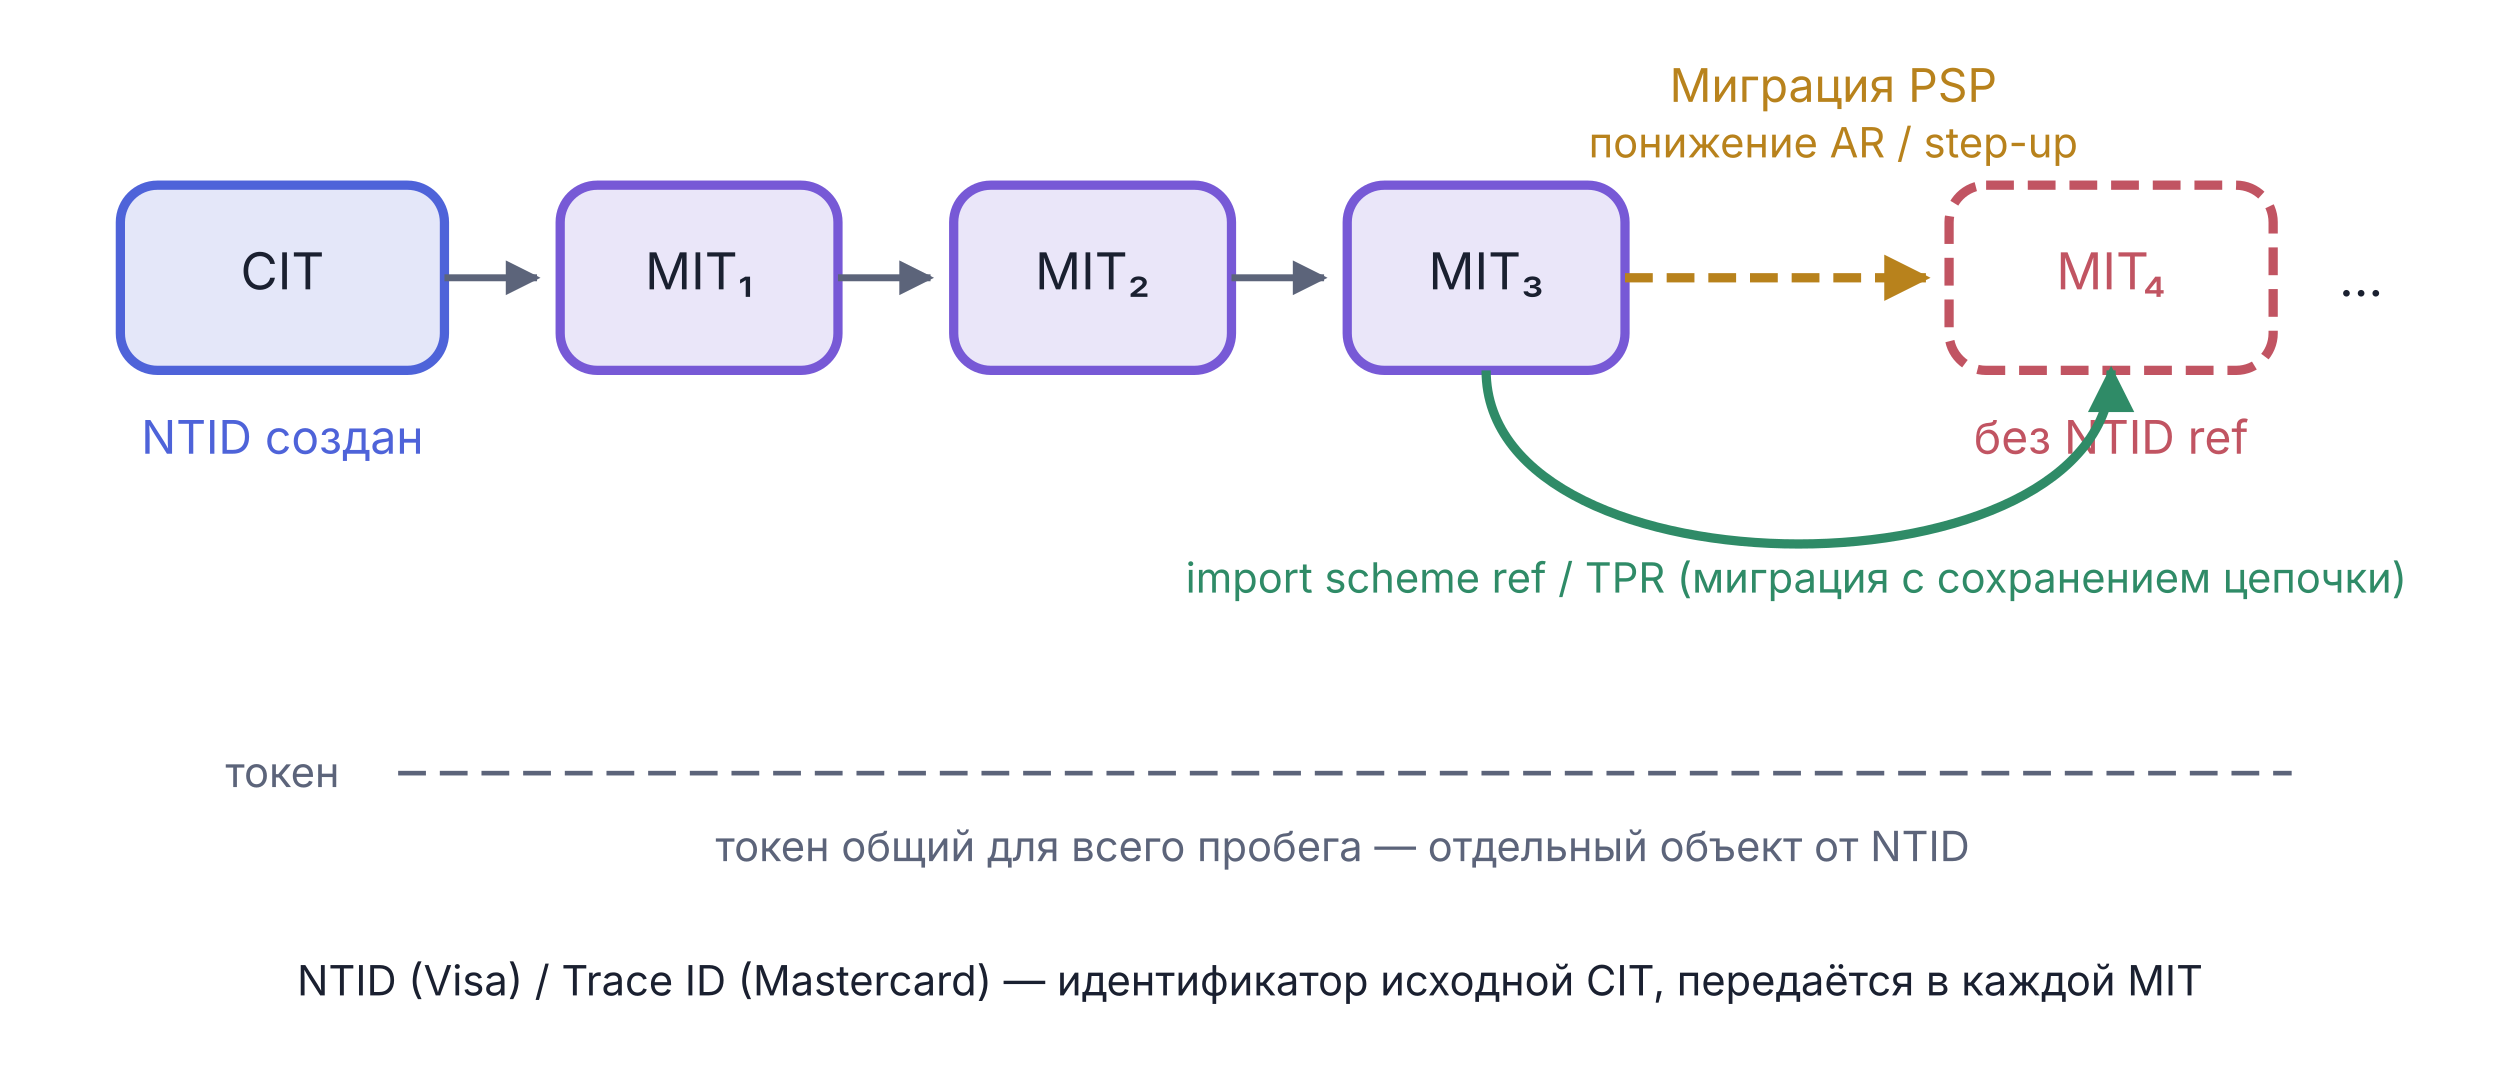
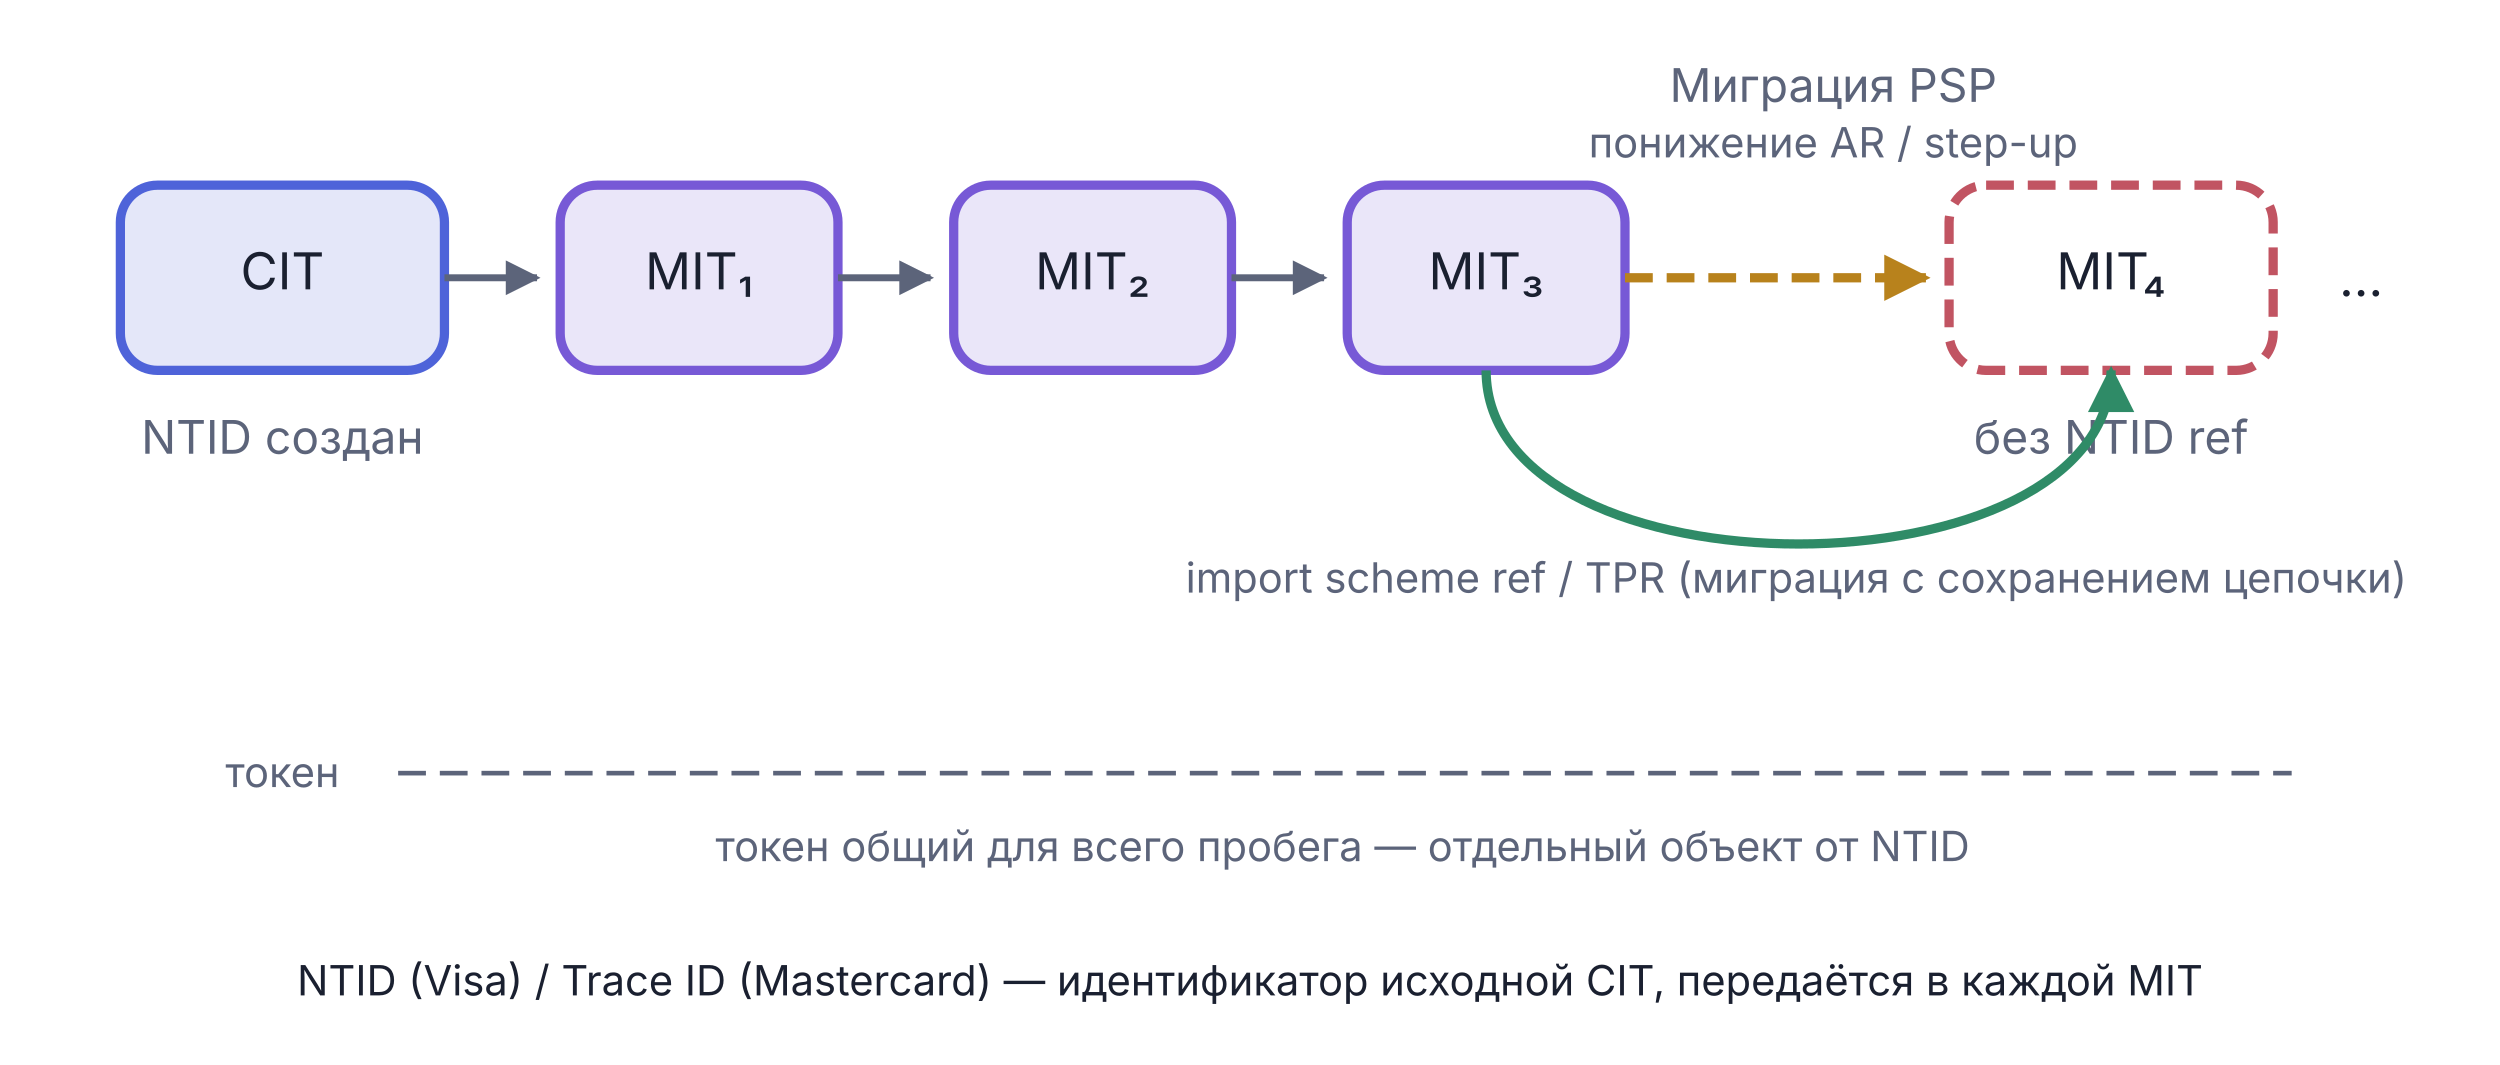
<svg xmlns="http://www.w3.org/2000/svg" viewBox="0 0 540 230" width="540" height="230">
  <defs>
    <marker id="arr-Muted" viewBox="0 0 10 10" refX="9" refY="5" markerWidth="5" markerHeight="5" orient="auto">
      <path d="M0,0 L10,5 L0,10 Z" fill="#5C647A" />
    </marker>
    <marker id="arr-Muted-s" viewBox="0 0 10 10" refX="1" refY="5" markerWidth="5" markerHeight="5" orient="auto">
      <path d="M10,0 L0,5 L10,10 Z" fill="#5C647A" />
    </marker>
    <marker id="arr-Bad" viewBox="0 0 10 10" refX="9" refY="5" markerWidth="5" markerHeight="5" orient="auto">
      <path d="M0,0 L10,5 L0,10 Z" fill="#C15462" />
    </marker>
    <marker id="arr-Bad-s" viewBox="0 0 10 10" refX="1" refY="5" markerWidth="5" markerHeight="5" orient="auto">
      <path d="M10,0 L0,5 L10,10 Z" fill="#C15462" />
    </marker>
    <marker id="arr-Warn" viewBox="0 0 10 10" refX="9" refY="5" markerWidth="5" markerHeight="5" orient="auto">
      <path d="M0,0 L10,5 L0,10 Z" fill="#B8821C" />
    </marker>
    <marker id="arr-Warn-s" viewBox="0 0 10 10" refX="1" refY="5" markerWidth="5" markerHeight="5" orient="auto">
      <path d="M10,0 L0,5 L10,10 Z" fill="#B8821C" />
    </marker>
    <marker id="arr-Good" viewBox="0 0 10 10" refX="9" refY="5" markerWidth="5" markerHeight="5" orient="auto">
      <path d="M0,0 L10,5 L0,10 Z" fill="#2F8B67" />
    </marker>
    <marker id="arr-Good-s" viewBox="0 0 10 10" refX="1" refY="5" markerWidth="5" markerHeight="5" orient="auto">
      <path d="M10,0 L0,5 L10,10 Z" fill="#2F8B67" />
    </marker>
  </defs>
  <rect x="26.0" y="40.0" width="70" height="40" rx="8" fill="#4E63D9" fill-opacity="0.15" stroke="#4E63D9" stroke-width="2" />
  <text x="61.0" y="62.5" text-anchor="middle" font-family="Inter, -apple-system, BlinkMacSystemFont, 'Helvetica Neue', Arial, sans-serif" font-size="11" font-weight="normal" fill="#1A2030">CIT</text>
-   <text x="61.0" y="98.0" text-anchor="middle" font-family="Inter, -apple-system, BlinkMacSystemFont, 'Helvetica Neue', Arial, sans-serif" font-size="10" fill="#4E63D9">NTID создан</text>
+   <text x="61.0" y="98.0" text-anchor="middle" font-family="Inter, -apple-system, BlinkMacSystemFont, 'Helvetica Neue', Arial, sans-serif" font-size="10" fill="#5C647A">NTID создан</text>
  <line x1="96.0" y1="60.0" x2="116.0" y2="60.0" stroke="#5C647A" stroke-width="1.5" marker-end="url(#arr-Muted)" />
  <rect x="121.0" y="40.0" width="60" height="40" rx="8" fill="#7759D6" fill-opacity="0.15" stroke="#7759D6" stroke-width="2" />
  <text x="151.0" y="62.5" text-anchor="middle" font-family="Inter, -apple-system, BlinkMacSystemFont, 'Helvetica Neue', Arial, sans-serif" font-size="11" font-weight="normal" fill="#1A2030">MIT₁</text>
  <line x1="181.0" y1="60.0" x2="201.0" y2="60.0" stroke="#5C647A" stroke-width="1.5" marker-end="url(#arr-Muted)" />
  <rect x="206.0" y="40.0" width="60" height="40" rx="8" fill="#7759D6" fill-opacity="0.15" stroke="#7759D6" stroke-width="2" />
  <text x="236.0" y="62.5" text-anchor="middle" font-family="Inter, -apple-system, BlinkMacSystemFont, 'Helvetica Neue', Arial, sans-serif" font-size="11" font-weight="normal" fill="#1A2030">MIT₂</text>
  <line x1="266.0" y1="60.0" x2="286.0" y2="60.0" stroke="#5C647A" stroke-width="1.5" marker-end="url(#arr-Muted)" />
  <rect x="291.0" y="40.0" width="60" height="40" rx="8" fill="#7759D6" fill-opacity="0.15" stroke="#7759D6" stroke-width="2" />
  <text x="321.0" y="62.5" text-anchor="middle" font-family="Inter, -apple-system, BlinkMacSystemFont, 'Helvetica Neue', Arial, sans-serif" font-size="11" font-weight="normal" fill="#1A2030">MIT₃</text>
-   <text x="396.0" y="22.0" text-anchor="middle" font-family="Inter, -apple-system, BlinkMacSystemFont, 'Helvetica Neue', Arial, sans-serif" font-size="10" fill="#B8821C">Миграция PSP</text>
-   <text x="396.0" y="34.0" text-anchor="middle" font-family="Inter, -apple-system, BlinkMacSystemFont, 'Helvetica Neue', Arial, sans-serif" font-size="9" fill="#B8821C">понижение AR / step-up</text>
+   <text x="396.0" y="22.0" text-anchor="middle" font-family="Inter, -apple-system, BlinkMacSystemFont, 'Helvetica Neue', Arial, sans-serif" font-size="10" fill="#5C647A">Миграция PSP</text>
+   <text x="396.0" y="34.0" text-anchor="middle" font-family="Inter, -apple-system, BlinkMacSystemFont, 'Helvetica Neue', Arial, sans-serif" font-size="9" fill="#5C647A">понижение AR / step-up</text>
  <line x1="351.0" y1="60.0" x2="416.0" y2="60.0" stroke="#B8821C" stroke-width="2" stroke-dasharray="6,3" marker-end="url(#arr-Warn)" />
  <rect x="421.0" y="40.0" width="70" height="40" rx="8" fill="none" stroke="#C15462" stroke-width="2" stroke-dasharray="6,3" />
-   <text x="456.0" y="62.5" text-anchor="middle" font-family="Inter, -apple-system, BlinkMacSystemFont, 'Helvetica Neue', Arial, sans-serif" font-size="11" font-weight="normal" fill="#C15462">MIT₄</text>
-   <text x="456.0" y="98.0" text-anchor="middle" font-family="Inter, -apple-system, BlinkMacSystemFont, 'Helvetica Neue', Arial, sans-serif" font-size="10" fill="#C15462">без NTID ref</text>
+   <text x="456.0" y="62.5" text-anchor="middle" font-family="Inter, -apple-system, BlinkMacSystemFont, 'Helvetica Neue', Arial, sans-serif" font-size="11" font-weight="normal" fill="#1A2030">MIT₄</text>
+   <text x="456.0" y="98.0" text-anchor="middle" font-family="Inter, -apple-system, BlinkMacSystemFont, 'Helvetica Neue', Arial, sans-serif" font-size="10" fill="#5C647A">без NTID ref</text>
  <text x="510.0" y="64.0" text-anchor="middle" font-family="Inter, -apple-system, BlinkMacSystemFont, 'Helvetica Neue', Arial, sans-serif" font-size="11" fill="#1A2030">...</text>
  <path d="M 321 80 C 321 130, 456 130, 456 80" fill="none" stroke="#2F8B67" stroke-width="2" marker-end="url(#arr-Good)" />
-   <text x="388.0" y="128.0" text-anchor="middle" font-family="Inter, -apple-system, BlinkMacSystemFont, 'Helvetica Neue', Arial, sans-serif" font-size="9" fill="#2F8B67">import scheme ref / TPR (миграция с сохранением цепочки)</text>
+   <text x="388.0" y="128.0" text-anchor="middle" font-family="Inter, -apple-system, BlinkMacSystemFont, 'Helvetica Neue', Arial, sans-serif" font-size="9" fill="#5C647A">import scheme ref / TPR (миграция с сохранением цепочки)</text>
  <text x="61.0" y="170.0" text-anchor="middle" font-family="Inter, -apple-system, BlinkMacSystemFont, 'Helvetica Neue', Arial, sans-serif" font-size="9" fill="#5C647A">токен</text>
  <line x1="86.0" y1="167.0" x2="495.0" y2="167.0" stroke="#5C647A" stroke-width="1" stroke-dasharray="6,3" />
  <text x="290.0" y="186.0" text-anchor="middle" font-family="Inter, -apple-system, BlinkMacSystemFont, 'Helvetica Neue', Arial, sans-serif" font-size="9" fill="#5C647A">токен общий для всего пробега — отдельный объект от NTID</text>
  <text x="270.0" y="215.0" text-anchor="middle" font-family="Inter, -apple-system, BlinkMacSystemFont, 'Helvetica Neue', Arial, sans-serif" font-size="9" fill="#1A2030">NTID (Visa) / Trace ID (Mastercard) — идентификатор исходной CIT, передаётся в каждой MIT</text>
</svg>
